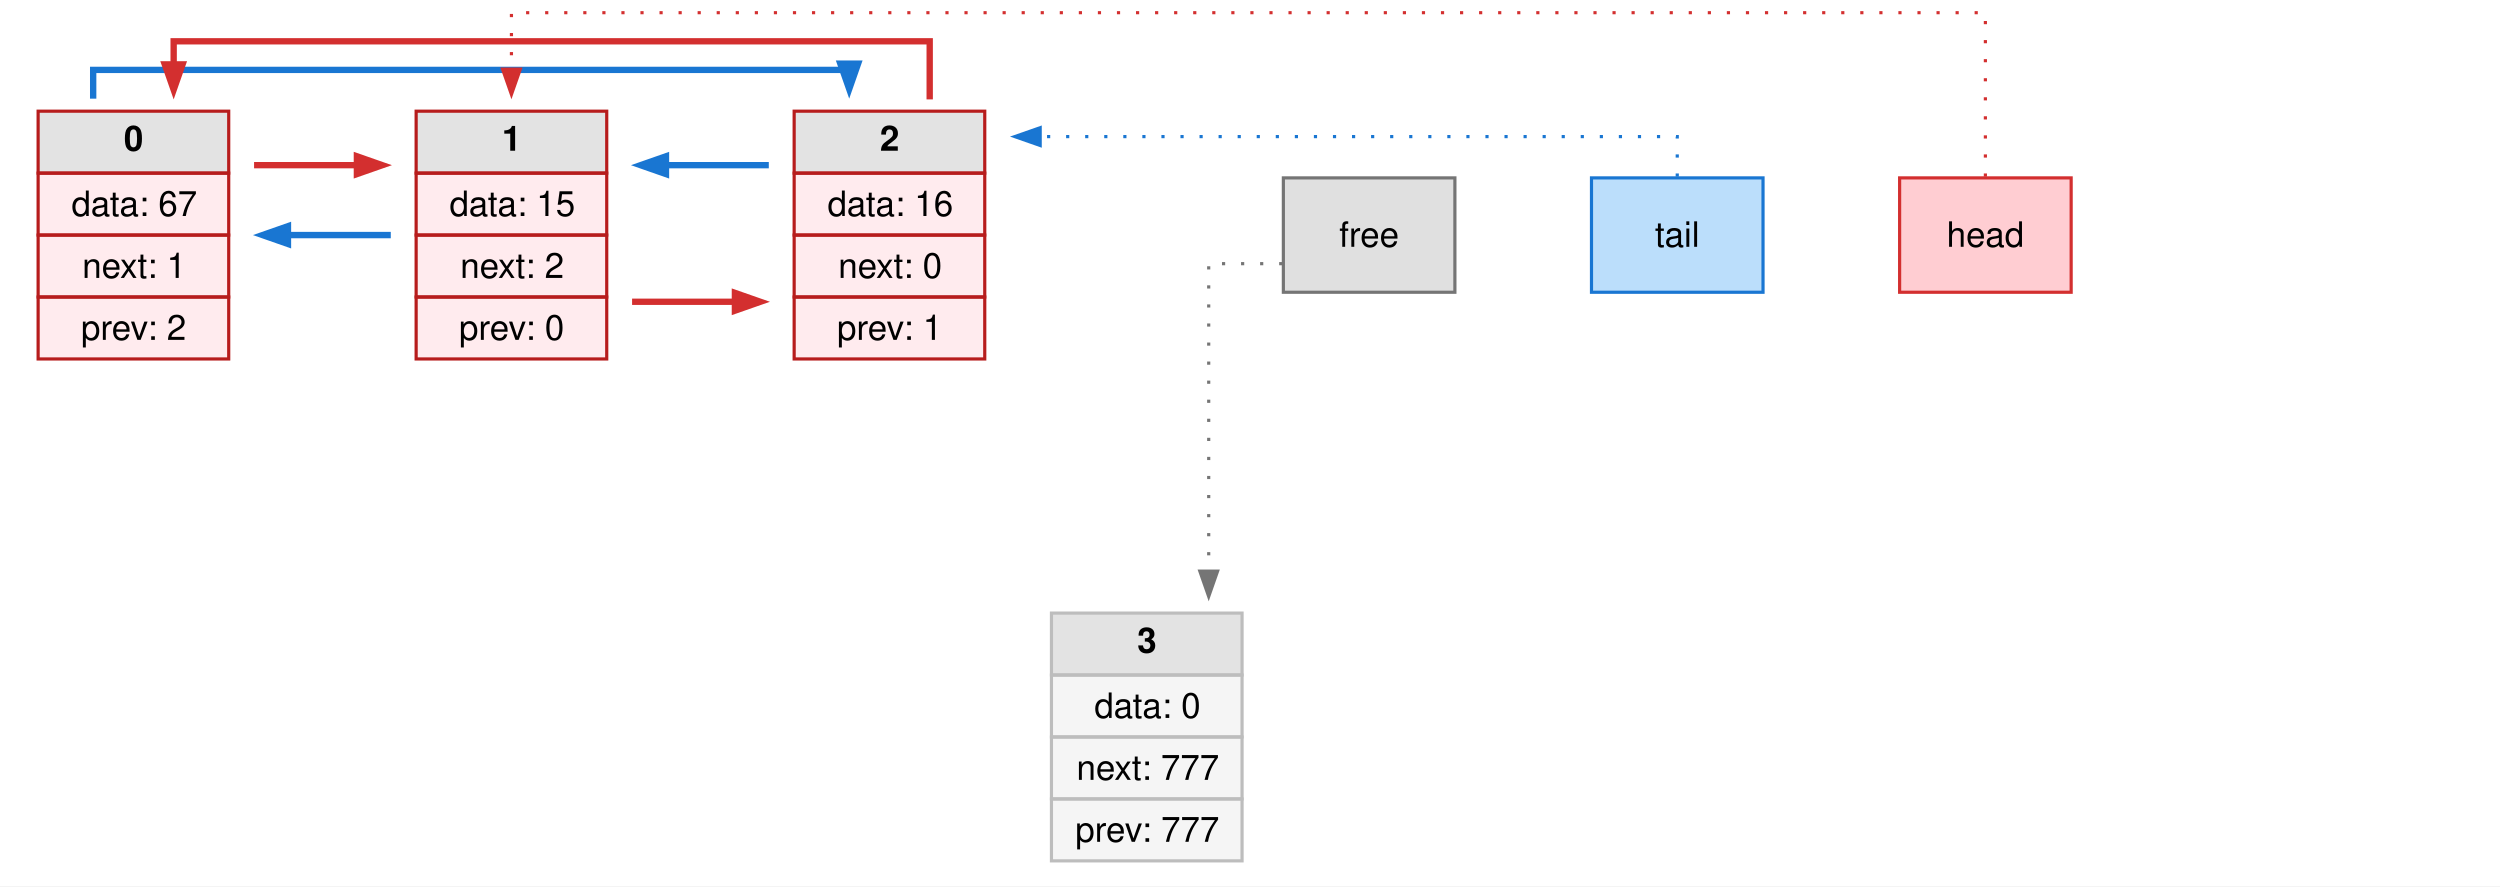
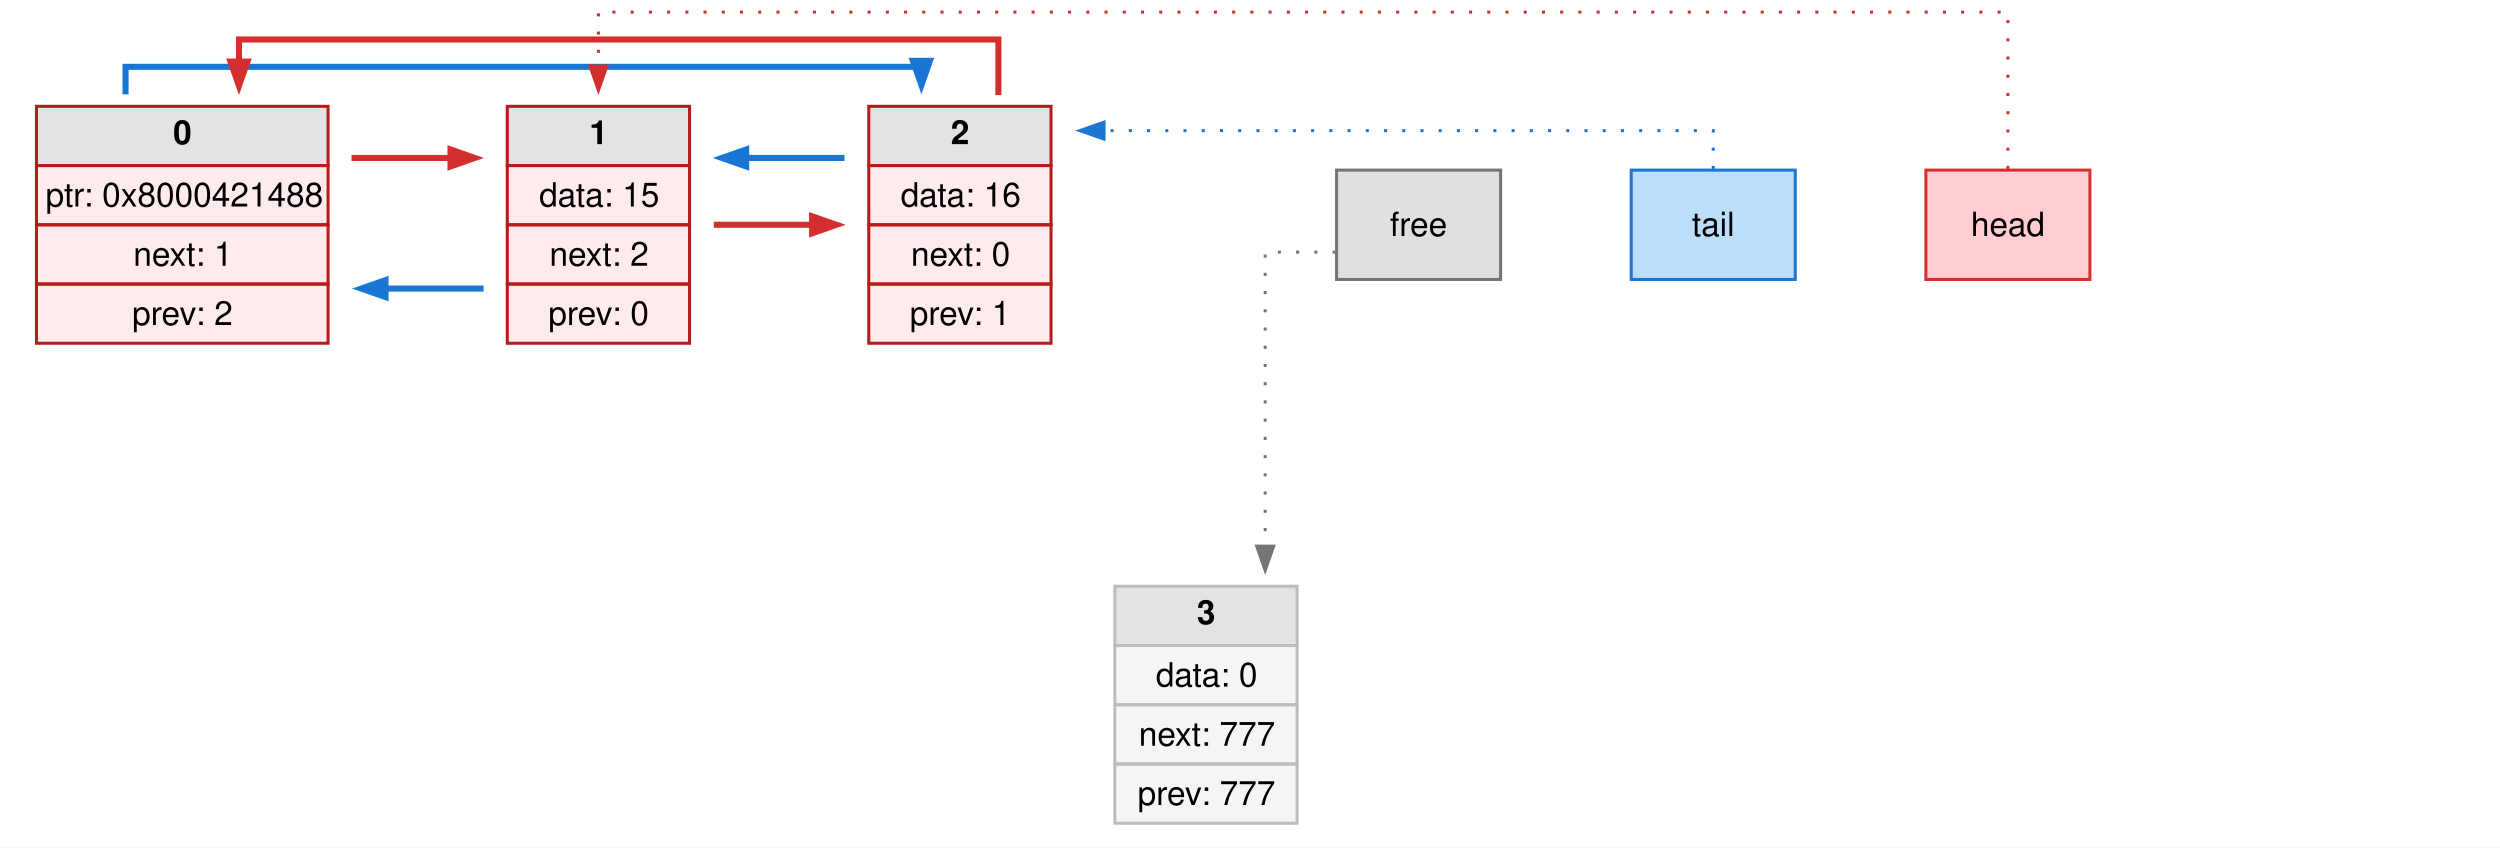
- <svg xmlns="http://www.w3.org/2000/svg" width="787pt" height="279pt" viewBox="0.00 0.00 787.00 279.00">
+ <svg xmlns="http://www.w3.org/2000/svg" width="823pt" height="279pt" viewBox="0.00 0.00 823.00 279.00">
  <g id="graph0" class="graph" transform="scale(1 1) rotate(0) translate(4 275)">
-     <polygon fill="white" stroke="none" points="-4,4 -4,-275 783.36,-275 783.36,4 -4,4" />
+     <polygon fill="white" stroke="none" points="-4,4 -4,-275 819.36,-275 819.36,4 -4,4" />
    <g id="node1" class="node">
-       <polygon fill="#ffebee" stroke="none" points="8,-162 8,-240 68,-240 68,-162 8,-162" />
-       <polygon fill="#e3e3e3" stroke="none" points="8,-220.5 8,-240 68,-240 68,-220.5 8,-220.5" />
-       <polygon fill="none" stroke="#b71c1c" points="8,-220.5 8,-240 68,-240 68,-220.5 8,-220.5" />
-       <text xml:space="preserve" text-anchor="start" x="35" y="-227.55" font-family="Helvetica,sans-Serif" font-weight="bold" font-size="11.00">0</text>
-       <polygon fill="none" stroke="#b71c1c" points="8,-201 8,-220.5 68,-220.5 68,-201 8,-201" />
-       <text xml:space="preserve" text-anchor="start" x="18.5" y="-207" font-family="Helvetica,sans-Serif" font-size="11.00">data: 67</text>
-       <polygon fill="none" stroke="#b71c1c" points="8,-181.5 8,-201 68,-201 68,-181.5 8,-181.5" />
-       <text xml:space="preserve" text-anchor="start" x="21.88" y="-187.5" font-family="Helvetica,sans-Serif" font-size="11.00">next: 1</text>
-       <polygon fill="none" stroke="#b71c1c" points="8,-162 8,-181.5 68,-181.5 68,-162 8,-162" />
-       <text xml:space="preserve" text-anchor="start" x="21.5" y="-168" font-family="Helvetica,sans-Serif" font-size="11.00">prev: 2</text>
+       <polygon fill="#ffebee" stroke="none" points="8,-162 8,-240 104,-240 104,-162 8,-162" />
+       <polygon fill="#e3e3e3" stroke="none" points="8,-220.5 8,-240 104,-240 104,-220.5 8,-220.5" />
+       <polygon fill="none" stroke="#b71c1c" points="8,-220.5 8,-240 104,-240 104,-220.5 8,-220.5" />
+       <text xml:space="preserve" text-anchor="start" x="53" y="-227.55" font-family="Helvetica,sans-Serif" font-weight="bold" font-size="11.00">0</text>
+       <polygon fill="none" stroke="#b71c1c" points="8,-201 8,-220.5 104,-220.5 104,-201 8,-201" />
+       <text xml:space="preserve" text-anchor="start" x="11" y="-207" font-family="Helvetica,sans-Serif" font-size="11.00">ptr: 0x8000421488</text>
+       <polygon fill="none" stroke="#b71c1c" points="8,-181.5 8,-201 104,-201 104,-181.5 8,-181.5" />
+       <text xml:space="preserve" text-anchor="start" x="39.88" y="-187.5" font-family="Helvetica,sans-Serif" font-size="11.00">next: 1</text>
+       <polygon fill="none" stroke="#b71c1c" points="8,-162 8,-181.5 104,-181.5 104,-162 8,-162" />
+       <text xml:space="preserve" text-anchor="start" x="39.5" y="-168" font-family="Helvetica,sans-Serif" font-size="11.00">prev: 2</text>
    </g>
    <g id="node2" class="node">
-       <polygon fill="#ffebee" stroke="none" points="127,-162 127,-240 187,-240 187,-162 127,-162" />
-       <polygon fill="#e3e3e3" stroke="none" points="127,-220.5 127,-240 187,-240 187,-220.5 127,-220.5" />
-       <polygon fill="none" stroke="#b71c1c" points="127,-220.5 127,-240 187,-240 187,-220.5 127,-220.5" />
-       <text xml:space="preserve" text-anchor="start" x="154" y="-227.55" font-family="Helvetica,sans-Serif" font-weight="bold" font-size="11.00">1</text>
-       <polygon fill="none" stroke="#b71c1c" points="127,-201 127,-220.5 187,-220.5 187,-201 127,-201" />
-       <text xml:space="preserve" text-anchor="start" x="137.5" y="-207" font-family="Helvetica,sans-Serif" font-size="11.00">data: 15</text>
-       <polygon fill="none" stroke="#b71c1c" points="127,-181.5 127,-201 187,-201 187,-181.5 127,-181.5" />
-       <text xml:space="preserve" text-anchor="start" x="140.88" y="-187.5" font-family="Helvetica,sans-Serif" font-size="11.00">next: 2</text>
-       <polygon fill="none" stroke="#b71c1c" points="127,-162 127,-181.5 187,-181.5 187,-162 127,-162" />
-       <text xml:space="preserve" text-anchor="start" x="140.5" y="-168" font-family="Helvetica,sans-Serif" font-size="11.00">prev: 0</text>
+       <polygon fill="#ffebee" stroke="none" points="163,-162 163,-240 223,-240 223,-162 163,-162" />
+       <polygon fill="#e3e3e3" stroke="none" points="163,-220.5 163,-240 223,-240 223,-220.5 163,-220.5" />
+       <polygon fill="none" stroke="#b71c1c" points="163,-220.5 163,-240 223,-240 223,-220.5 163,-220.5" />
+       <text xml:space="preserve" text-anchor="start" x="190" y="-227.55" font-family="Helvetica,sans-Serif" font-weight="bold" font-size="11.00">1</text>
+       <polygon fill="none" stroke="#b71c1c" points="163,-201 163,-220.5 223,-220.5 223,-201 163,-201" />
+       <text xml:space="preserve" text-anchor="start" x="173.5" y="-207" font-family="Helvetica,sans-Serif" font-size="11.00">data: 15</text>
+       <polygon fill="none" stroke="#b71c1c" points="163,-181.5 163,-201 223,-201 223,-181.5 163,-181.5" />
+       <text xml:space="preserve" text-anchor="start" x="176.88" y="-187.5" font-family="Helvetica,sans-Serif" font-size="11.00">next: 2</text>
+       <polygon fill="none" stroke="#b71c1c" points="163,-162 163,-181.5 223,-181.5 223,-162 163,-162" />
+       <text xml:space="preserve" text-anchor="start" x="176.5" y="-168" font-family="Helvetica,sans-Serif" font-size="11.00">prev: 0</text>
    </g>
    <g id="edge5" class="edge">
-       <path fill="none" stroke="#d32f2f" stroke-width="2" d="M75.98,-223C75.98,-223 108.35,-223 108.35,-223" />
-       <polygon fill="#d32f2f" stroke="#d32f2f" stroke-width="2" points="108.35,-225.8 116.35,-223 108.35,-220.2 108.35,-225.8" />
+       <path fill="none" stroke="#d32f2f" stroke-width="2" d="M111.72,-223C111.72,-223 144.31,-223 144.31,-223" />
+       <polygon fill="#d32f2f" stroke="#d32f2f" stroke-width="2" points="144.31,-225.8 152.31,-223 144.31,-220.2 144.31,-225.8" />
    </g>
    <g id="node3" class="node">
-       <polygon fill="#ffebee" stroke="none" points="246,-162 246,-240 306,-240 306,-162 246,-162" />
-       <polygon fill="#e3e3e3" stroke="none" points="246,-220.5 246,-240 306,-240 306,-220.5 246,-220.5" />
-       <polygon fill="none" stroke="#b71c1c" points="246,-220.5 246,-240 306,-240 306,-220.5 246,-220.5" />
-       <text xml:space="preserve" text-anchor="start" x="273" y="-227.55" font-family="Helvetica,sans-Serif" font-weight="bold" font-size="11.00">2</text>
-       <polygon fill="none" stroke="#b71c1c" points="246,-201 246,-220.5 306,-220.5 306,-201 246,-201" />
-       <text xml:space="preserve" text-anchor="start" x="256.5" y="-207" font-family="Helvetica,sans-Serif" font-size="11.00">data: 16</text>
-       <polygon fill="none" stroke="#b71c1c" points="246,-181.5 246,-201 306,-201 306,-181.5 246,-181.5" />
-       <text xml:space="preserve" text-anchor="start" x="259.88" y="-187.5" font-family="Helvetica,sans-Serif" font-size="11.00">next: 0</text>
-       <polygon fill="none" stroke="#b71c1c" points="246,-162 246,-181.5 306,-181.5 306,-162 246,-162" />
-       <text xml:space="preserve" text-anchor="start" x="259.5" y="-168" font-family="Helvetica,sans-Serif" font-size="11.00">prev: 1</text>
+       <polygon fill="#ffebee" stroke="none" points="282,-162 282,-240 342,-240 342,-162 282,-162" />
+       <polygon fill="#e3e3e3" stroke="none" points="282,-220.5 282,-240 342,-240 342,-220.5 282,-220.5" />
+       <polygon fill="none" stroke="#b71c1c" points="282,-220.5 282,-240 342,-240 342,-220.5 282,-220.5" />
+       <text xml:space="preserve" text-anchor="start" x="309" y="-227.55" font-family="Helvetica,sans-Serif" font-weight="bold" font-size="11.00">2</text>
+       <polygon fill="none" stroke="#b71c1c" points="282,-201 282,-220.5 342,-220.5 342,-201 282,-201" />
+       <text xml:space="preserve" text-anchor="start" x="292.5" y="-207" font-family="Helvetica,sans-Serif" font-size="11.00">data: 16</text>
+       <polygon fill="none" stroke="#b71c1c" points="282,-181.5 282,-201 342,-201 342,-181.5 282,-181.5" />
+       <text xml:space="preserve" text-anchor="start" x="295.88" y="-187.5" font-family="Helvetica,sans-Serif" font-size="11.00">next: 0</text>
+       <polygon fill="none" stroke="#b71c1c" points="282,-162 282,-181.5 342,-181.5 342,-162 282,-162" />
+       <text xml:space="preserve" text-anchor="start" x="295.5" y="-168" font-family="Helvetica,sans-Serif" font-size="11.00">prev: 1</text>
    </g>
    <g id="edge8" class="edge">
-       <path fill="none" stroke="#1976d2" stroke-width="2" d="M25.33,-243.94C25.33,-249.33 25.33,-253 25.33,-253 25.33,-253 263.33,-253 263.33,-253 263.33,-253 263.33,-252.09 263.33,-252.09" />
-       <polygon fill="#1976d2" stroke="#1976d2" stroke-width="2" points="266.13,-254.97 263.33,-246.97 260.53,-254.97 266.13,-254.97" />
+       <path fill="none" stroke="#1976d2" stroke-width="2" d="M37.33,-243.94C37.33,-249.33 37.33,-253 37.33,-253 37.33,-253 299.33,-253 299.33,-253 299.33,-253 299.33,-252.09 299.33,-252.09" />
+       <polygon fill="#1976d2" stroke="#1976d2" stroke-width="2" points="302.13,-254.97 299.33,-246.97 296.53,-254.97 302.13,-254.97" />
    </g>
    <g id="edge9" class="edge">
-       <path fill="none" stroke="#1976d2" stroke-width="2" d="M119.02,-201C119.02,-201 86.65,-201 86.65,-201" />
-       <polygon fill="#1976d2" stroke="#1976d2" stroke-width="2" points="86.65,-198.2 78.65,-201 86.65,-203.8 86.65,-198.2" />
+       <path fill="none" stroke="#1976d2" stroke-width="2" d="M155.2,-180C155.2,-180 122.92,-180 122.92,-180" />
+       <polygon fill="#1976d2" stroke="#1976d2" stroke-width="2" points="122.92,-177.2 114.92,-180 122.92,-182.8 122.92,-177.2" />
    </g>
    <g id="edge6" class="edge">
-       <path fill="none" stroke="#d32f2f" stroke-width="2" d="M194.98,-180C194.98,-180 227.35,-180 227.35,-180" />
-       <polygon fill="#d32f2f" stroke="#d32f2f" stroke-width="2" points="227.35,-182.8 235.35,-180 227.35,-177.2 227.35,-182.8" />
+       <path fill="none" stroke="#d32f2f" stroke-width="2" d="M230.98,-201C230.98,-201 263.35,-201 263.35,-201" />
+       <polygon fill="#d32f2f" stroke="#d32f2f" stroke-width="2" points="263.35,-203.8 271.35,-201 263.35,-198.2 263.35,-203.8" />
    </g>
    <g id="edge7" class="edge">
-       <path fill="none" stroke="#d32f2f" stroke-width="2" d="M288.67,-243.7C288.67,-253.95 288.67,-262 288.67,-262 288.67,-262 50.67,-262 50.67,-262 50.67,-262 50.67,-254.73 50.67,-254.73" />
-       <polygon fill="#d32f2f" stroke="#d32f2f" stroke-width="2" points="53.47,-254.73 50.67,-246.73 47.87,-254.73 53.47,-254.73" />
+       <path fill="none" stroke="#d32f2f" stroke-width="2" d="M324.67,-243.7C324.67,-253.95 324.67,-262 324.67,-262 324.67,-262 74.67,-262 74.67,-262 74.67,-262 74.67,-254.73 74.67,-254.73" />
+       <polygon fill="#d32f2f" stroke="#d32f2f" stroke-width="2" points="77.47,-254.73 74.67,-246.73 71.87,-254.73 77.47,-254.73" />
    </g>
    <g id="edge10" class="edge">
-       <path fill="none" stroke="#1976d2" stroke-width="2" d="M238.02,-223C238.02,-223 205.65,-223 205.65,-223" />
-       <polygon fill="#1976d2" stroke="#1976d2" stroke-width="2" points="205.65,-220.2 197.65,-223 205.65,-225.8 205.65,-220.2" />
+       <path fill="none" stroke="#1976d2" stroke-width="2" d="M274.02,-223C274.02,-223 241.65,-223 241.65,-223" />
+       <polygon fill="#1976d2" stroke="#1976d2" stroke-width="2" points="241.65,-220.2 233.65,-223 241.65,-225.8 241.65,-220.2" />
    </g>
    <g id="node4" class="node">
-       <polygon fill="#f5f5f5" stroke="none" points="327,-4 327,-82 387,-82 387,-4 327,-4" />
-       <polygon fill="#e3e3e3" stroke="none" points="327,-62.5 327,-82 387,-82 387,-62.5 327,-62.5" />
-       <polygon fill="none" stroke="#bdbdbd" points="327,-62.5 327,-82 387,-82 387,-62.5 327,-62.5" />
-       <text xml:space="preserve" text-anchor="start" x="354" y="-69.55" font-family="Helvetica,sans-Serif" font-weight="bold" font-size="11.00">3</text>
-       <polygon fill="none" stroke="#bdbdbd" points="327,-43 327,-62.5 387,-62.5 387,-43 327,-43" />
-       <text xml:space="preserve" text-anchor="start" x="340.5" y="-49" font-family="Helvetica,sans-Serif" font-size="11.00">data: 0</text>
-       <polygon fill="none" stroke="#bdbdbd" points="327,-23.5 327,-43 387,-43 387,-23.5 327,-23.5" />
-       <text xml:space="preserve" text-anchor="start" x="334.88" y="-29.5" font-family="Helvetica,sans-Serif" font-size="11.00">next: 777</text>
-       <polygon fill="none" stroke="#bdbdbd" points="327,-4 327,-23.5 387,-23.5 387,-4 327,-4" />
-       <text xml:space="preserve" text-anchor="start" x="334.5" y="-10" font-family="Helvetica,sans-Serif" font-size="11.00">prev: 777</text>
+       <polygon fill="#f5f5f5" stroke="none" points="363,-4 363,-82 423,-82 423,-4 363,-4" />
+       <polygon fill="#e3e3e3" stroke="none" points="363,-62.5 363,-82 423,-82 423,-62.5 363,-62.5" />
+       <polygon fill="none" stroke="#bdbdbd" points="363,-62.5 363,-82 423,-82 423,-62.5 363,-62.5" />
+       <text xml:space="preserve" text-anchor="start" x="390" y="-69.55" font-family="Helvetica,sans-Serif" font-weight="bold" font-size="11.00">3</text>
+       <polygon fill="none" stroke="#bdbdbd" points="363,-43 363,-62.5 423,-62.5 423,-43 363,-43" />
+       <text xml:space="preserve" text-anchor="start" x="376.5" y="-49" font-family="Helvetica,sans-Serif" font-size="11.00">data: 0</text>
+       <polygon fill="none" stroke="#bdbdbd" points="363,-23.5 363,-43 423,-43 423,-23.5 363,-23.5" />
+       <text xml:space="preserve" text-anchor="start" x="370.88" y="-29.5" font-family="Helvetica,sans-Serif" font-size="11.00">next: 777</text>
+       <polygon fill="none" stroke="#bdbdbd" points="363,-4 363,-23.5 423,-23.5 423,-4 363,-4" />
+       <text xml:space="preserve" text-anchor="start" x="370.5" y="-10" font-family="Helvetica,sans-Serif" font-size="11.00">prev: 777</text>
    </g>
    <g id="node9" class="node">
-       <polygon fill="#ffcdd2" stroke="#d32f2f" points="648,-219 594,-219 594,-183 648,-183 648,-219" />
-       <text xml:space="preserve" text-anchor="middle" x="621" y="-197.3" font-family="Helvetica,sans-Serif" font-size="11.00">head</text>
+       <polygon fill="#ffcdd2" stroke="#d32f2f" points="684,-219 630,-219 630,-183 684,-183 684,-219" />
+       <text xml:space="preserve" text-anchor="middle" x="657" y="-197.3" font-family="Helvetica,sans-Serif" font-size="11.00">head</text>
    </g>
    <g id="edge11" class="edge">
-       <path fill="none" stroke="#d32f2f" stroke-dasharray="1,5" d="M621,-219.39C621,-240.13 621,-271 621,-271 621,-271 157,-271 157,-271 157,-271 157,-253.25 157,-253.25" />
-       <polygon fill="#d32f2f" stroke="#d32f2f" points="159.8,-253.25 157,-245.25 154.2,-253.25 159.8,-253.25" />
+       <path fill="none" stroke="#d32f2f" stroke-dasharray="1,5" d="M657,-219.39C657,-240.13 657,-271 657,-271 657,-271 193,-271 193,-271 193,-271 193,-253.25 193,-253.25" />
+       <polygon fill="#d32f2f" stroke="#d32f2f" points="195.8,-253.25 193,-245.25 190.2,-253.25 195.8,-253.25" />
    </g>
    <g id="node10" class="node">
-       <polygon fill="#bbdefb" stroke="#1976d2" points="551,-219 497,-219 497,-183 551,-183 551,-219" />
-       <text xml:space="preserve" text-anchor="middle" x="524" y="-197.3" font-family="Helvetica,sans-Serif" font-size="11.00">tail</text>
+       <polygon fill="#bbdefb" stroke="#1976d2" points="587,-219 533,-219 533,-183 587,-183 587,-219" />
+       <text xml:space="preserve" text-anchor="middle" x="560" y="-197.3" font-family="Helvetica,sans-Serif" font-size="11.00">tail</text>
    </g>
    <g id="edge12" class="edge">
-       <path fill="none" stroke="#1976d2" stroke-dasharray="1,5" d="M524,-219.39C524,-226.07 524,-232 524,-232 524,-232 323.45,-232 323.45,-232" />
-       <polygon fill="#1976d2" stroke="#1976d2" points="323.45,-229.2 315.45,-232 323.45,-234.8 323.45,-229.2" />
+       <path fill="none" stroke="#1976d2" stroke-dasharray="1,5" d="M560,-219.39C560,-226.07 560,-232 560,-232 560,-232 359.45,-232 359.45,-232" />
+       <polygon fill="#1976d2" stroke="#1976d2" points="359.45,-229.2 351.45,-232 359.45,-234.8 359.45,-229.2" />
    </g>
    <g id="node11" class="node">
-       <polygon fill="#e0e0e0" stroke="#757575" points="454,-219 400,-219 400,-183 454,-183 454,-219" />
-       <text xml:space="preserve" text-anchor="middle" x="427" y="-197.3" font-family="Helvetica,sans-Serif" font-size="11.00">free</text>
+       <polygon fill="#e0e0e0" stroke="#757575" points="490,-219 436,-219 436,-183 490,-183 490,-219" />
+       <text xml:space="preserve" text-anchor="middle" x="463" y="-197.3" font-family="Helvetica,sans-Serif" font-size="11.00">free</text>
    </g>
    <g id="edge13" class="edge">
-       <path fill="none" stroke="#757575" stroke-dasharray="1,5" d="M399.68,-192C387.78,-192 376.5,-192 376.5,-192 376.5,-192 376.5,-95.21 376.5,-95.21" />
-       <polygon fill="#757575" stroke="#757575" points="379.3,-95.21 376.5,-87.21 373.7,-95.21 379.3,-95.21" />
+       <path fill="none" stroke="#757575" stroke-dasharray="1,5" d="M435.68,-192C423.78,-192 412.5,-192 412.5,-192 412.5,-192 412.5,-95.21 412.5,-95.21" />
+       <polygon fill="#757575" stroke="#757575" points="415.3,-95.21 412.5,-87.21 409.7,-95.21 415.3,-95.21" />
    </g>
  </g>
</svg>
